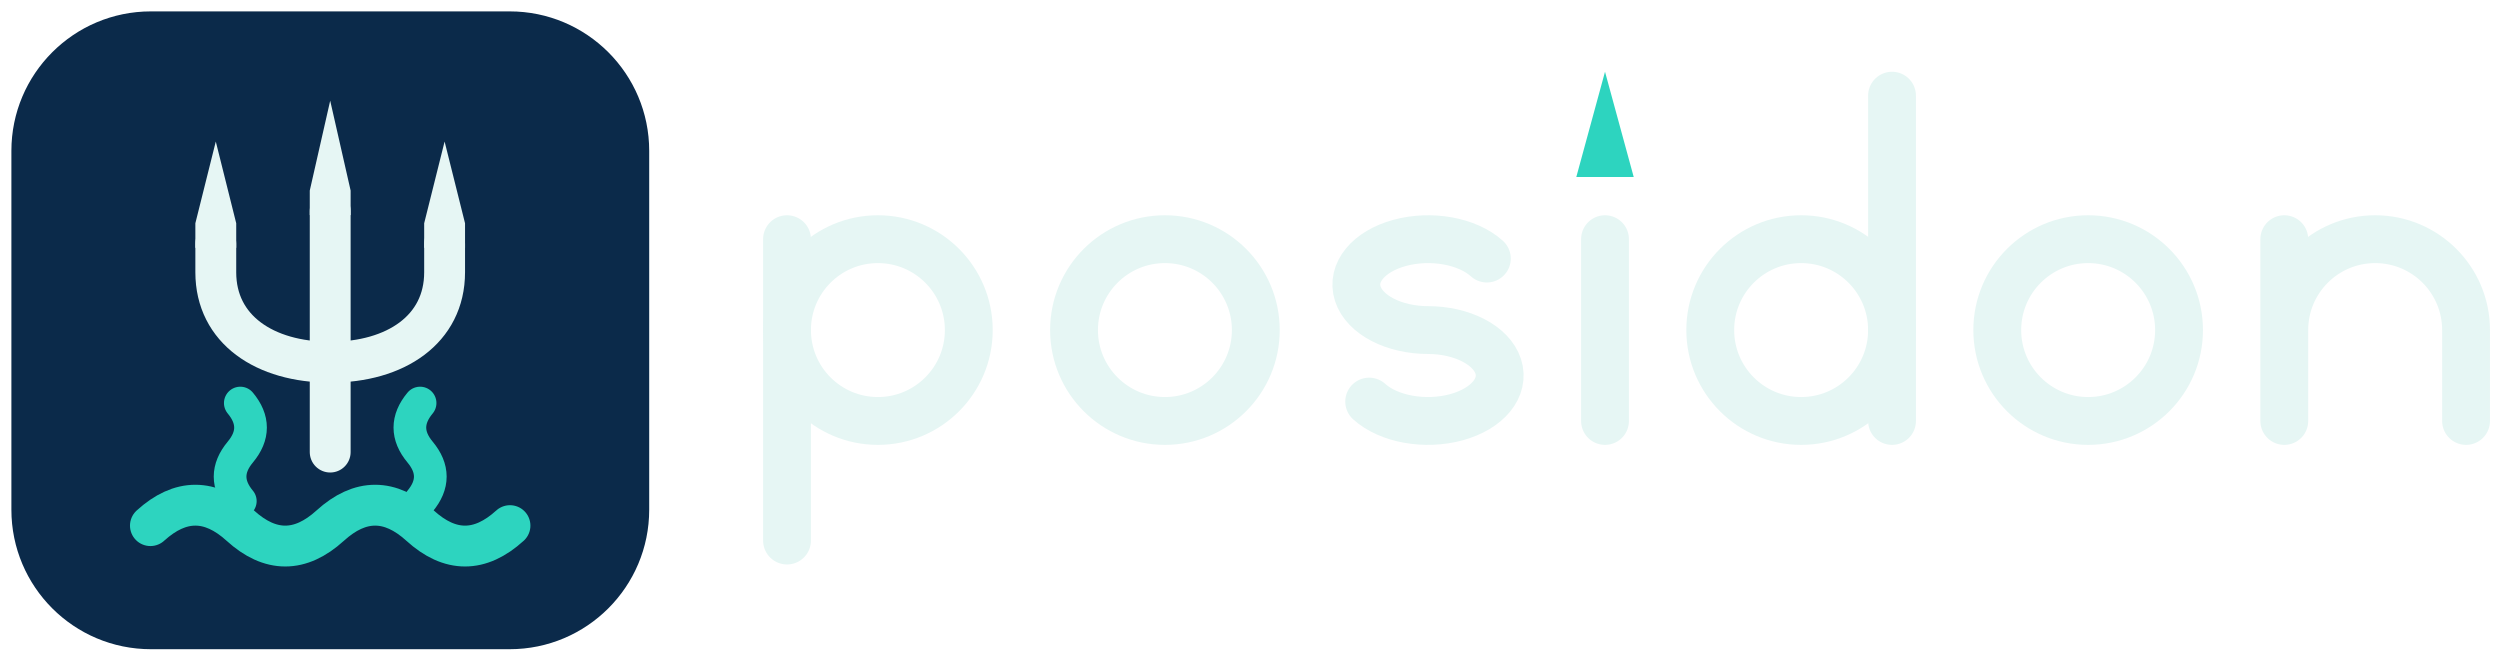
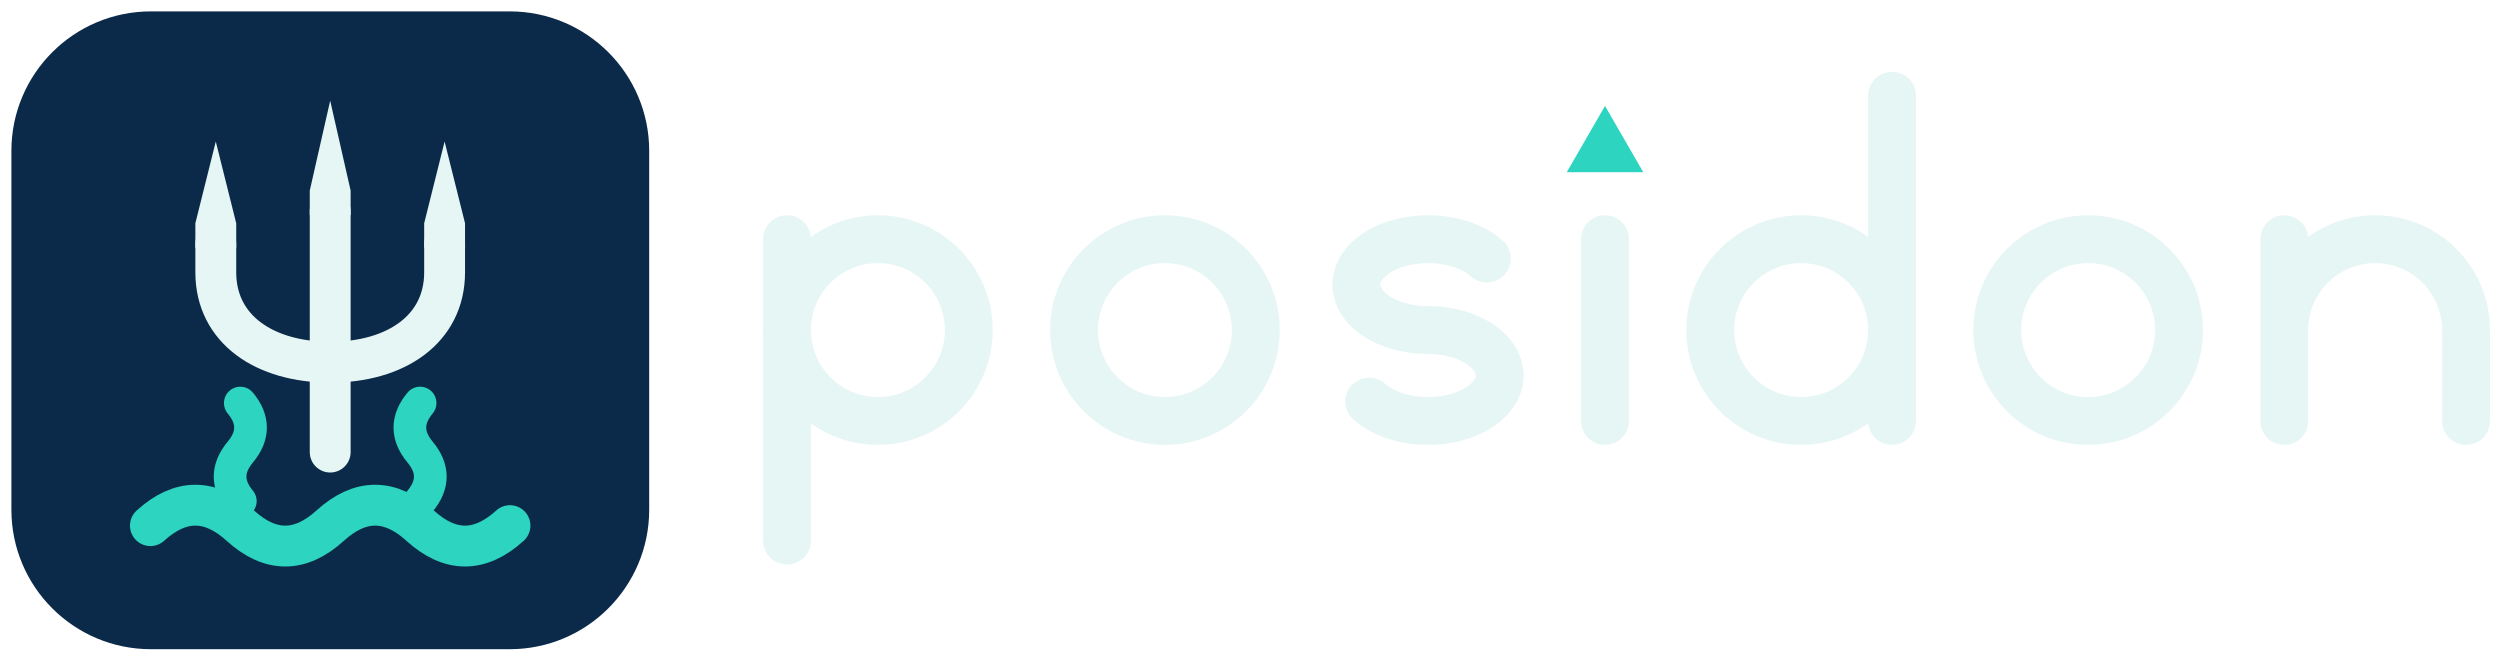
<svg xmlns="http://www.w3.org/2000/svg" viewBox="11 5 439 116" role="img">
  <g transform="translate(13 7) scale(0.875)">
    <rect width="128" height="128" rx="28" fill="#0B2A4A" />
    <g transform="translate(11.5 13) scale(0.82)">
      <g fill="none" stroke-linecap="round" stroke-width="10">
        <path stroke="#E6F6F4" d="M36 41v7c0 14 12 22 28 22s28-8 28-22v-7M64 33v59" />
        <path stroke="#2DD4BF" d="M20 110q11-10 22 0t22 0 22 0 22 0" />
        <path stroke="#2DD4BF" stroke-width="8" d="M42 104q-5-6 0-12t0-12M86 104q5-6 0-12t0-12" />
      </g>
      <path fill="#E6F6F4" d="M36 16l5 20v6H31v-6zM64 6l5 22v6H59v-6zM92 16l5 20v6H87v-6z" />
    </g>
  </g>
  <g transform="translate(145 17.6) scale(0.84)">
    <g fill="none" stroke="#E6F6F4" stroke-linecap="round" stroke-linejoin="round" stroke-width="10">
      <path d="M5 35v63" />
      <circle cx="24" cy="54" r="19" />
      <circle cx="84" cy="54" r="19" />
      <path d="M151.3 39.05A15 9.5 0 1 0 139 54a15 9.5 0 1 1-12.3 14.95" />
      <path d="M176 35v38" />
      <circle cx="217" cy="54" r="19" />
      <path d="M236 5v68" />
      <circle cx="277" cy="54" r="19" />
      <path d="M318 35v38m0-19a19 19 0 0 1 38 0v19" />
    </g>
-     <path fill="#2DD4BF" d="M176 0l6 22h-12z" />
+     <path fill="#2DD4BF" d="M176 7.144l8 13.856h-16z" />
  </g>
</svg>
